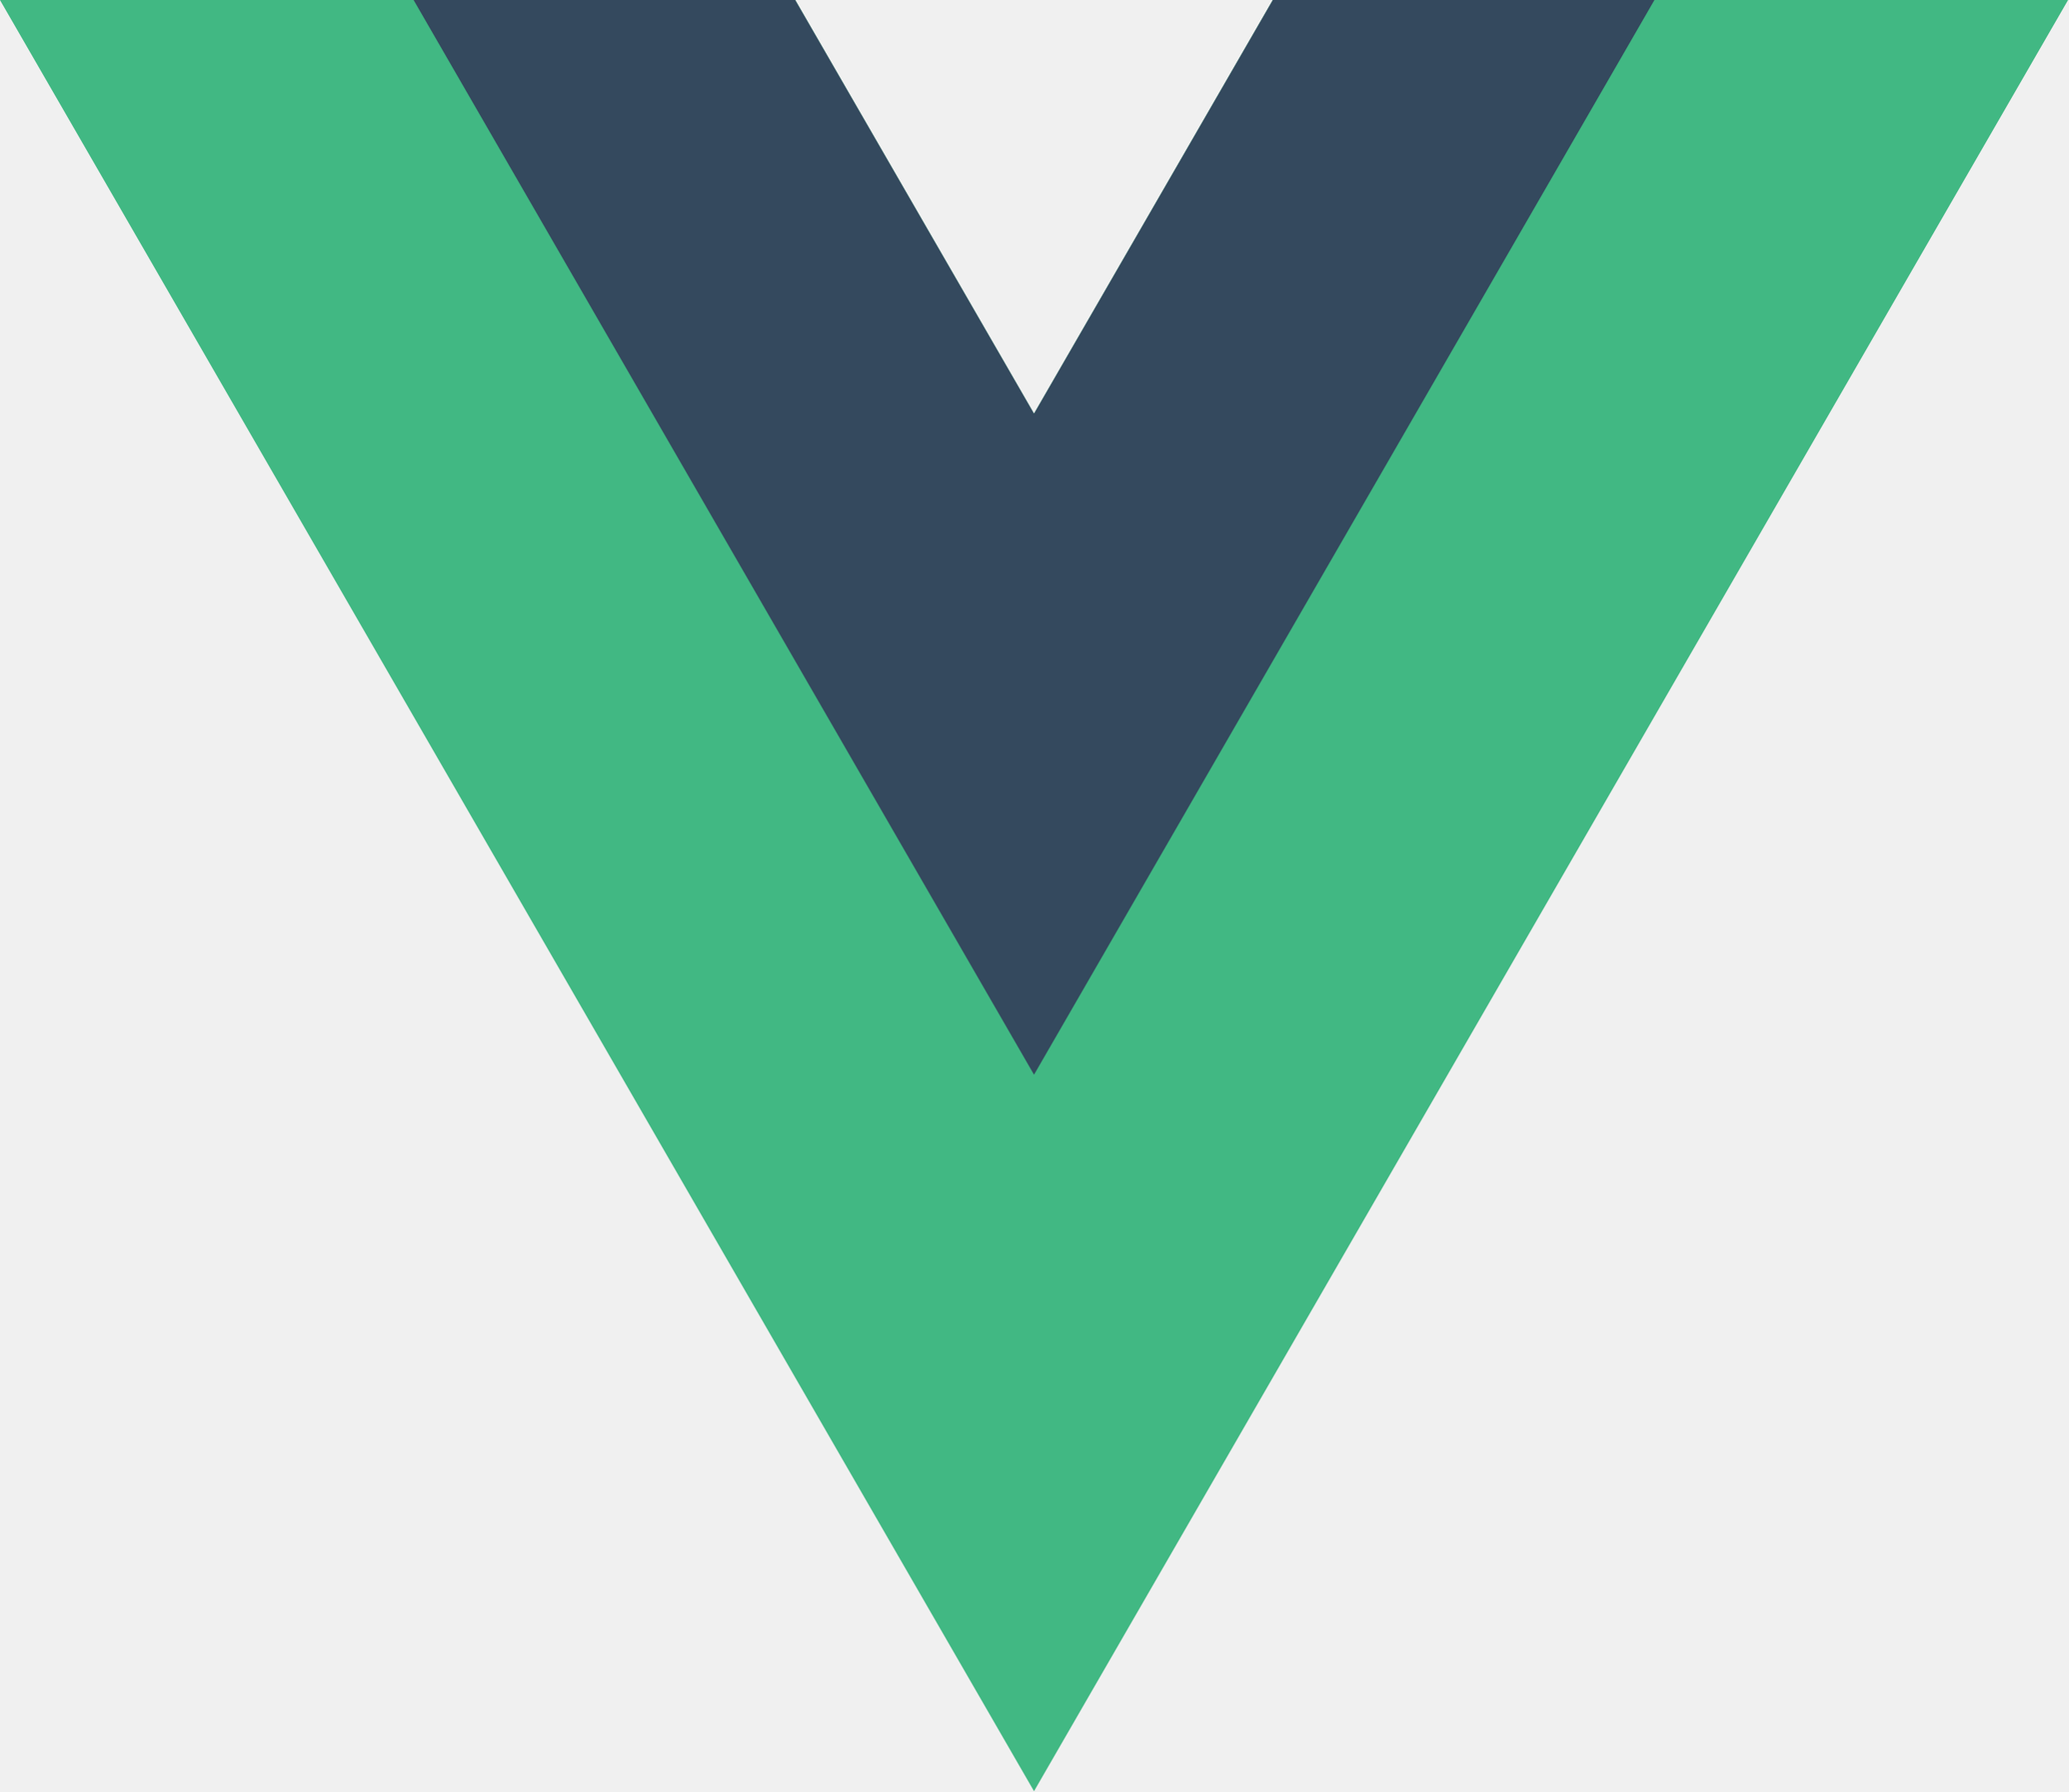
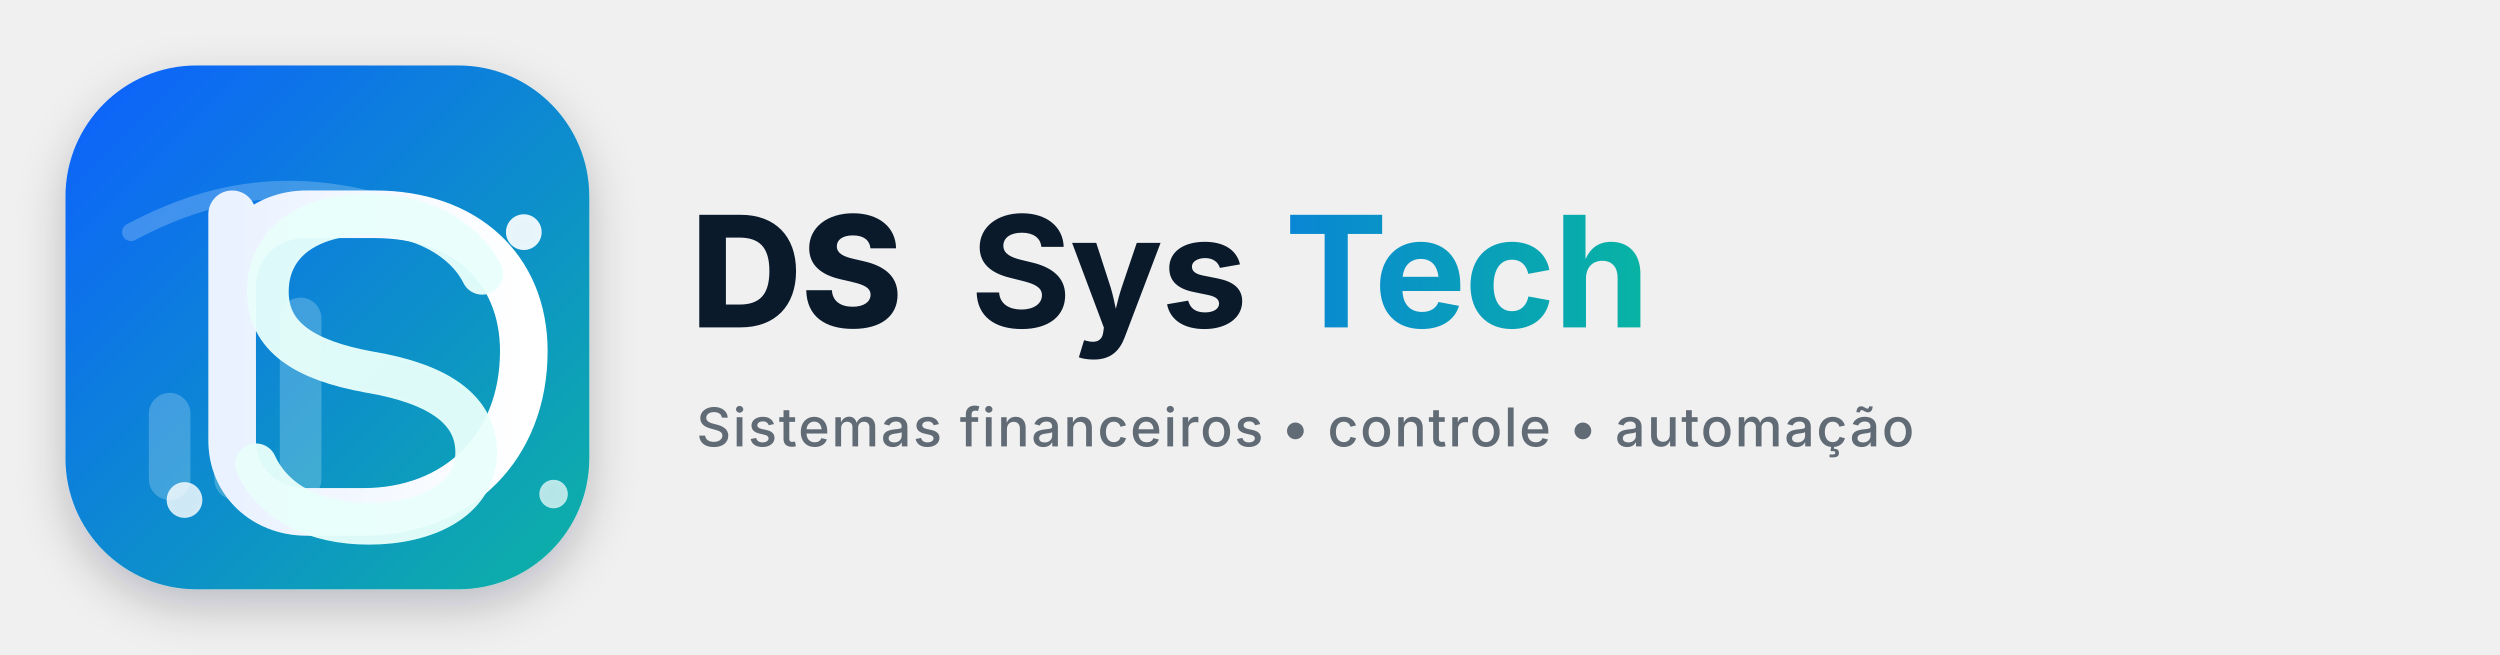
- <svg xmlns="http://www.w3.org/2000/svg" viewBox="0 0 261.76 226.69">
-   <path d="M161.096.001l-30.225 52.351L100.647.001H-.005l130.877 226.688L261.749.001z" fill="#41b883" />
-   <path d="M161.096.001l-30.225 52.351L100.647.001H52.346l78.526 136.01L209.398.001z" fill="#34495e" />
+ <svg xmlns="http://www.w3.org/2000/svg" width="840" height="220" viewBox="0 0 840 220" role="img" aria-label="DS SysTech logo">
+   <defs>
+     <linearGradient id="bgGrad" x1="0" y1="0" x2="1" y2="1">
+       <stop offset="0" stop-color="#0B5FFF" />
+       <stop offset="1" stop-color="#08B3A4" />
+     </linearGradient>
+     <linearGradient id="strokeGrad" x1="0" y1="0" x2="1" y2="0">
+       <stop offset="0" stop-color="#EAF2FF" />
+       <stop offset="1" stop-color="#FFFFFF" />
+     </linearGradient>
+     <linearGradient id="techGrad" x1="0" y1="0" x2="1" y2="0">
+       <stop offset="0" stop-color="#0B5FFF" />
+       <stop offset="1" stop-color="#08B3A4" />
+     </linearGradient>
+     <filter id="softShadow" x="-20%" y="-20%" width="140%" height="140%">
+       <feDropShadow dx="0" dy="6" stdDeviation="8" flood-color="#0A1A2B" flood-opacity="0.22" />
+     </filter>
+     <filter id="innerGlow" x="-20%" y="-20%" width="140%" height="140%">
+       <feGaussianBlur in="SourceAlpha" stdDeviation="2" result="blur" />
+       <feComposite in="blur" in2="SourceAlpha" operator="arithmetic" k2="-1" k3="1" result="inner" />
+       <feColorMatrix in="inner" type="matrix" values="1 0 0 0 1                 0 1 0 0 1                 0 0 1 0 1                 0 0 0 0.18 0" />
+       <feComposite in="SourceGraphic" operator="over" />
+     </filter>
+   </defs>
+   <g filter="url(#softShadow)">
+     <rect x="22" y="22" width="176" height="176" rx="44" fill="url(#bgGrad)" />
+     <g opacity="0.22">
+       <rect x="50" y="132" width="14" height="36" rx="7" fill="#FFFFFF" />
+       <rect x="72" y="116" width="14" height="52" rx="7" fill="#FFFFFF" />
+       <rect x="94" y="100" width="14" height="68" rx="7" fill="#FFFFFF" />
+       <path d="M44 78 C78 60, 110 58, 156 78" fill="none" stroke="#FFFFFF" stroke-width="6" stroke-linecap="round" />
+     </g>
+     <g filter="url(#innerGlow)">
+       <path d="M78 72                V148                C78 162 89 172 103 172                H122                C154 172 176 150 176 118                C176 90 156 72 126 72                H103                C89 72 78 82 78 96" fill="none" stroke="url(#strokeGrad)" stroke-width="16" stroke-linecap="round" stroke-linejoin="round" />
+       <path d="M162 92                C156 80 141 72 124 72                C103 72 90 82 90 98                C90 113 102 121 124 125                C148 129 160 138 160 152                C160 168 143 176 124 176                C106 176 92 169 86 156" fill="none" stroke="#E9FFFB" stroke-width="14" stroke-linecap="round" stroke-linejoin="round" opacity="0.95" />
+       <circle cx="176" cy="78" r="6" fill="#FFFFFF" opacity="0.9" />
+       <circle cx="62" cy="168" r="6" fill="#FFFFFF" opacity="0.8" />
+       <circle cx="186" cy="166" r="4.8" fill="#FFFFFF" opacity="0.7" />
+     </g>
+   </g>
+   <g transform="translate(232, 58)">
+     <text x="0" y="52" font-family="Inter, ui-sans-serif, system-ui, -apple-system, Segoe UI, Roboto, Arial, sans-serif" font-size="52" font-weight="800" letter-spacing="-0.5" fill="#0A1A2B">DS</text>
+     <text x="94" y="52" font-family="Inter, ui-sans-serif, system-ui, -apple-system, Segoe UI, Roboto, Arial, sans-serif" font-size="52" font-weight="700" letter-spacing="-0.6" fill="#0A1A2B">
+       <tspan fill="#0A1A2B" opacity="0.78">Sys</tspan>
+       <tspan fill="url(#techGrad)">Tech</tspan>
+     </text>
+     <text x="2" y="92" font-family="Inter, ui-sans-serif, system-ui, -apple-system, Segoe UI, Roboto, Arial, sans-serif" font-size="18" font-weight="500" letter-spacing="0.6" fill="#0A1A2B" opacity="0.62">
+       Sistemas financeiros • controle • automação
+     </text>
+   </g>
+   <rect x="0" y="0" width="840" height="220" fill="none" />
</svg>
